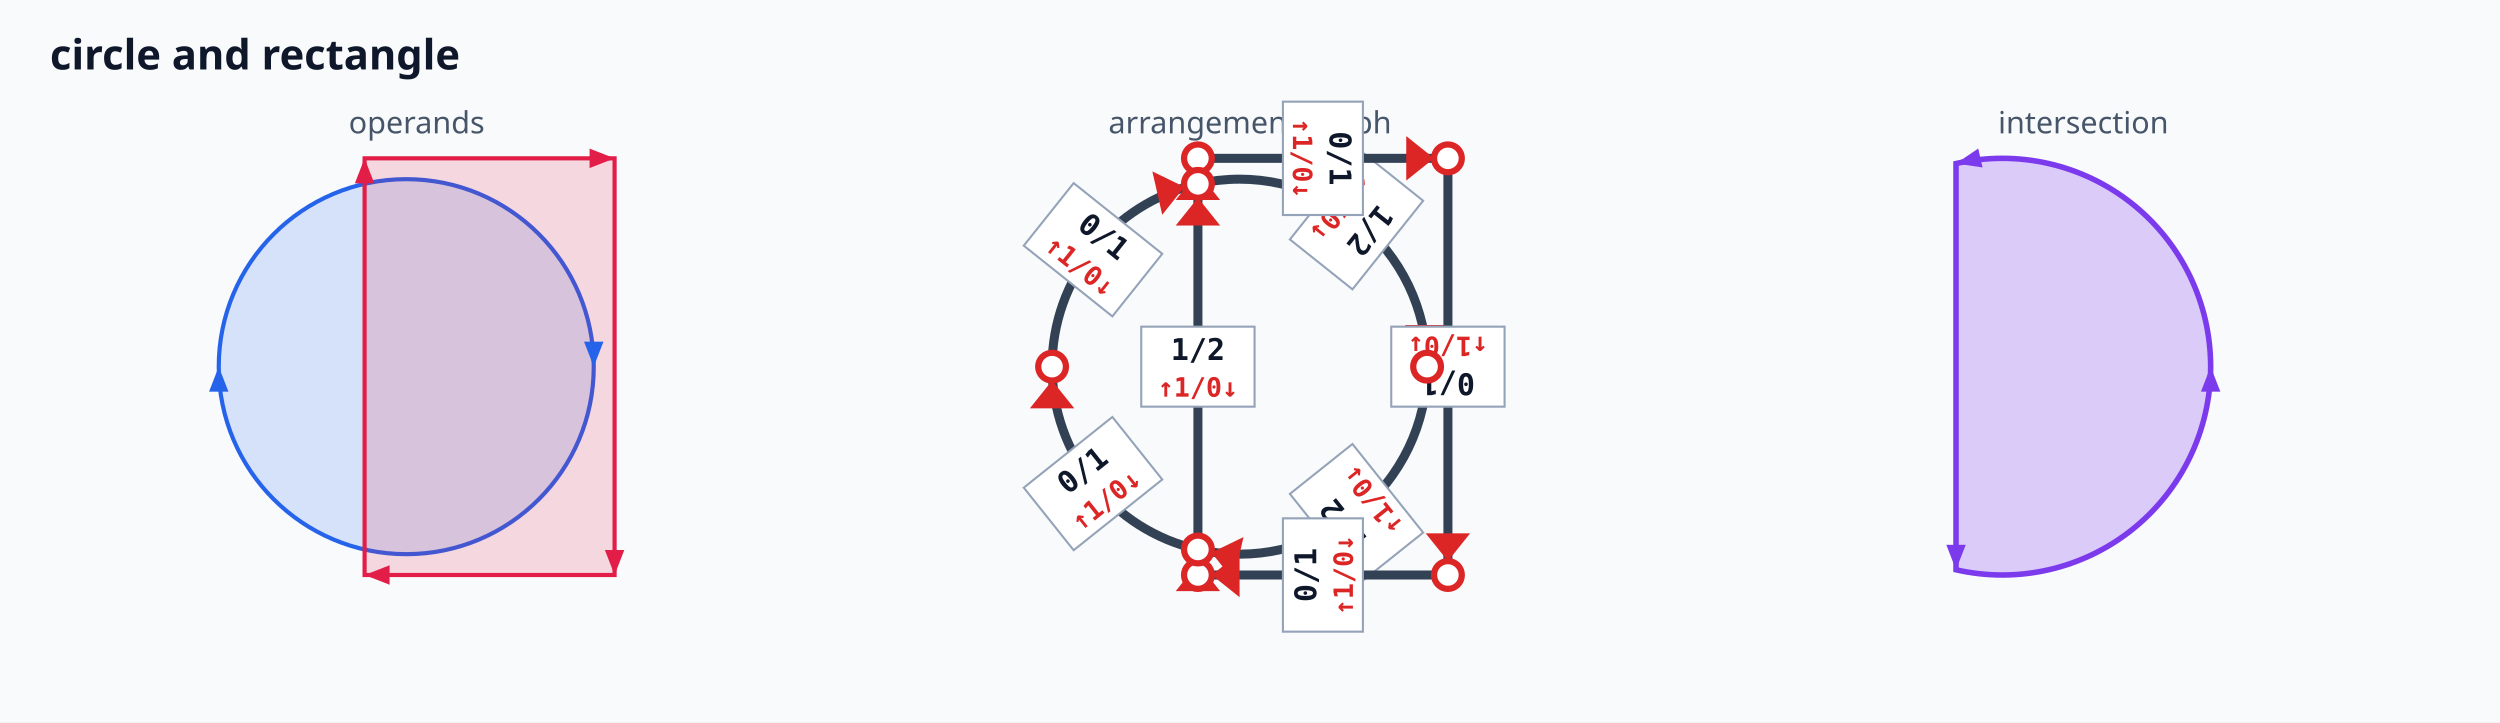
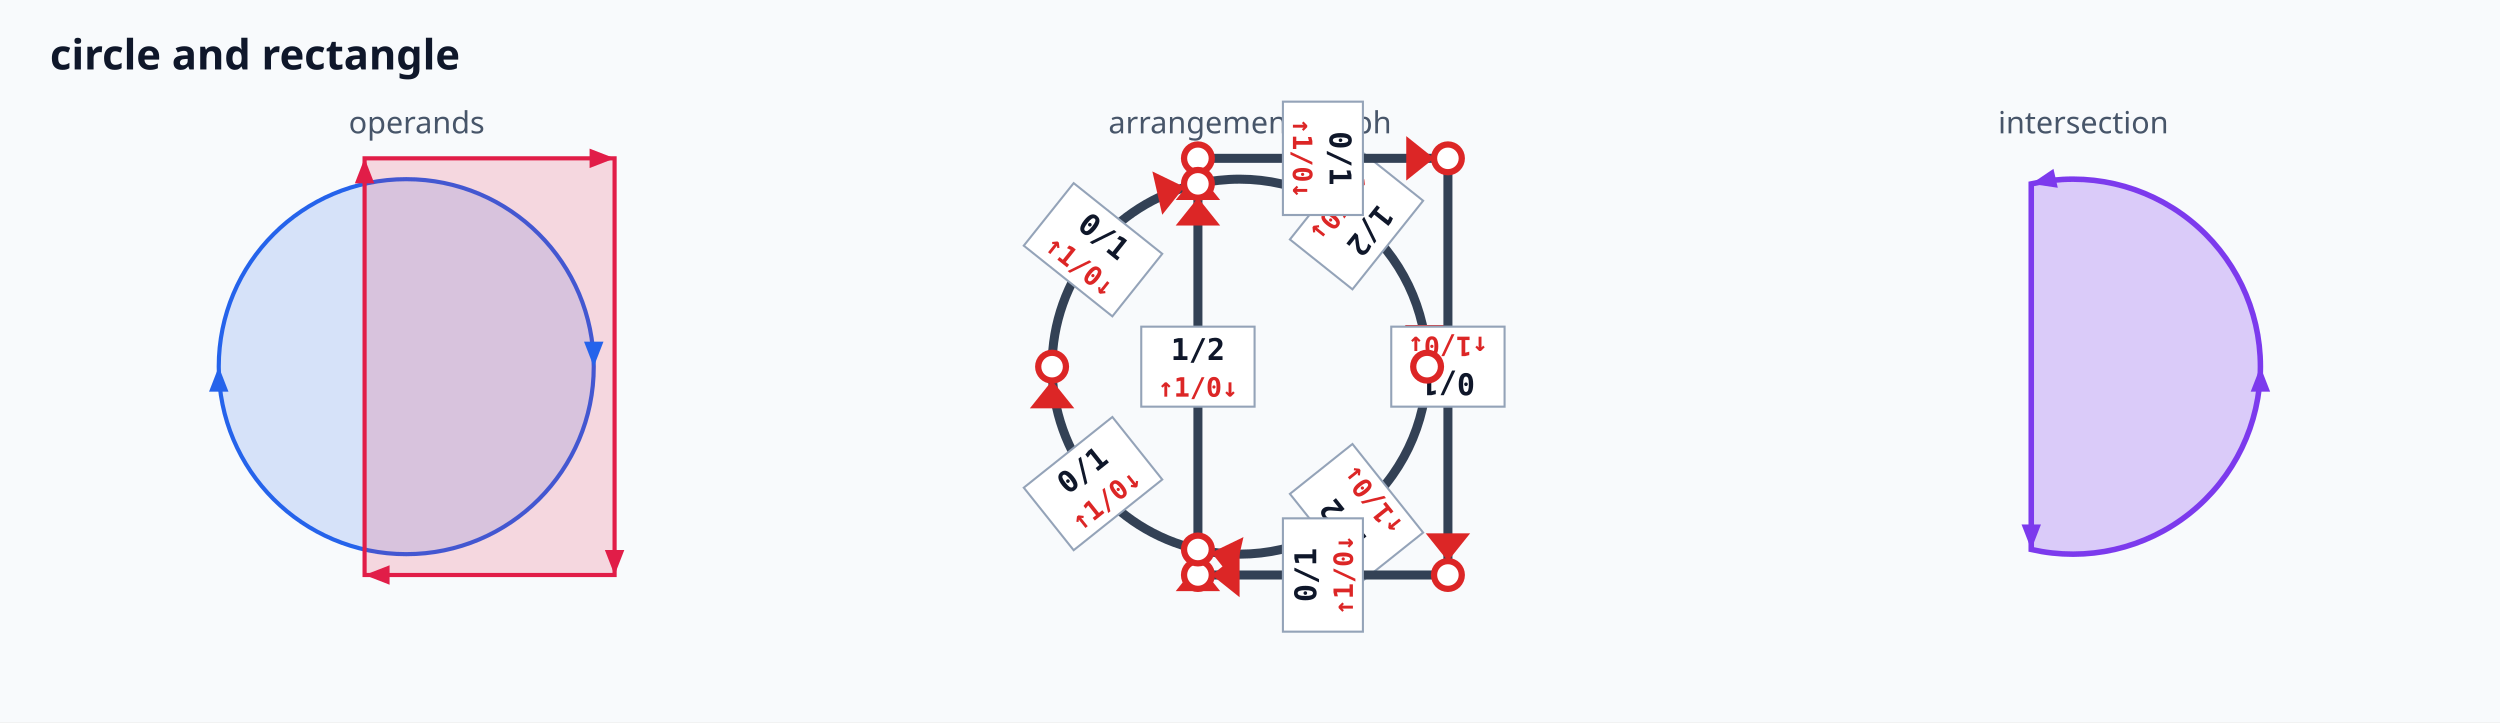
<svg xmlns="http://www.w3.org/2000/svg" viewBox="0 0 900 260" width="900" height="260">
  <rect x="0" y="0" width="900" height="260" style="fill: #f8fafc; stroke: none" />
  <text x="18" y="25" font-size="15" style="fill: #0f172a; font-family: system-ui; font-weight: 600">circle and rectangle</text>
  <text x="150" y="48" font-size="11" style="fill: #475569; font-family: system-ui; text-anchor: middle">operands</text>
  <text x="450" y="48" font-size="11" style="fill: #475569; font-family: system-ui; text-anchor: middle">arrangement graph</text>
  <text x="750" y="48" font-size="11" style="fill: #475569; font-family: system-ui; text-anchor: middle">intersection</text>
  <path d="M 213.75 132 A 67.5 67.5 0 0 1 78.75 132 A 67.5 67.5 0 0 1 213.75 132 Z" style="fill: #2563eb; fill-opacity: 0.16; fill-rule: nonzero; stroke: #2563eb; stroke-width: 1.5" />
  <path d="M 131.25 57 H 221.25 V 207 H 131.25 Z" style="fill: #e11d48; fill-opacity: 0.16; fill-rule: nonzero; stroke: #e11d48; stroke-width: 1.5" />
-   <path d="M 704.167 205.125 A 75 75 0 0 0 795.833 132 A 75 75 0 0 0 704.167 58.875 Z" style="fill: #7c3aed; fill-opacity: 0.24; fill-rule: nonzero; stroke: #7c3aed; stroke-width: 2" />
+   <path d="M 731.25 197.812 A 67.5 67.5 0 0 0 813.75 132 A 67.5 67.5 0 0 0 731.25 66.188 Z" style="fill: #7c3aed; fill-opacity: 0.24; fill-rule: nonzero; stroke: #7c3aed; stroke-width: 2" />
  <path d="M 78.75 132 L 82.25 141 H 75.25 Z" style="fill: #2563eb; fill-opacity: 1.0; stroke: none" />
  <path d="M 213.75 132 L 210.25 123 H 217.25 Z" style="fill: #2563eb; fill-opacity: 1.0; stroke: none" />
  <path d="M 221.25 57 L 212.25 60.5 V 53.5 Z" style="fill: #e11d48; fill-opacity: 1.0; stroke: none" />
  <path d="M 221.25 207 L 217.75 198 H 224.75 Z" style="fill: #e11d48; fill-opacity: 1.0; stroke: none" />
  <path d="M 131.25 207 L 140.25 203.5 V 210.5 Z" style="fill: #e11d48; fill-opacity: 1.0; stroke: none" />
  <path d="M 131.25 57 L 134.75 66 H 127.75 Z" style="fill: #e11d48; fill-opacity: 1.0; stroke: none" />
  <path d="M 513.75 132 A 67.5 67.5 0 0 1 431.25 197.812" style="fill: none; stroke: #334155; stroke-width: 3.25" />
  <path d="M 436.125 198.923 L 447.653 193.346 L 444.097 208.946 Z" style="fill: #dc2626; fill-opacity: 1.0; stroke: none" />
  <rect x="467.944" y="170.367" width="40.8" height="28.8" style="fill: #fff; stroke: #94a3b8; stroke-width: 0.75" transform="rotate(231.4198 488.3437 184.7672)" />
  <text x="488.344" y="182.367" font-size="10.8" style="fill: #0f172a; font-family: ui-monospace, monospace; font-weight: 700; text-anchor: middle" transform="rotate(231.4198 488.3437 184.7672)">1/2</text>
  <text x="488.344" y="195.567" font-size="9.6" style="fill: #dc2626; font-family: ui-monospace, monospace; font-weight: 700; text-anchor: middle" transform="rotate(231.4198 488.3437 184.7672)">↑1/0↓</text>
  <path d="M 431.25 197.812 A 67.5 67.5 0 0 1 378.75 132" style="fill: none; stroke: #334155; stroke-width: 3.25" />
  <path d="M 378.75 137 L 386.75 147 H 370.75 Z" style="fill: #dc2626; fill-opacity: 1.0; stroke: none" />
  <rect x="373.083" y="159.694" width="40.8" height="28.8" style="fill: #fff; stroke: #94a3b8; stroke-width: 0.75" transform="rotate(-38.58021 393.4828 174.0936)" />
  <text x="393.483" y="171.694" font-size="10.8" style="fill: #0f172a; font-family: ui-monospace, monospace; font-weight: 700; text-anchor: middle" transform="rotate(-38.58021 393.4828 174.0936)">0/1</text>
  <text x="393.483" y="184.894" font-size="9.6" style="fill: #dc2626; font-family: ui-monospace, monospace; font-weight: 700; text-anchor: middle" transform="rotate(-38.58021 393.4828 174.0936)">↑1/0↓</text>
  <path d="M 378.75 132 A 67.5 67.5 0 0 1 431.25 66.188" style="fill: none; stroke: #334155; stroke-width: 3.25" />
  <path d="M 426.375 67.299 L 418.403 77.321 L 414.847 61.721 Z" style="fill: #dc2626; fill-opacity: 1.0; stroke: none" />
  <rect x="373.083" y="75.506" width="40.8" height="28.8" style="fill: #fff; stroke: #94a3b8; stroke-width: 0.75" transform="rotate(38.58021 393.4828 89.90635)" />
  <text x="393.483" y="87.506" font-size="10.8" style="fill: #0f172a; font-family: ui-monospace, monospace; font-weight: 700; text-anchor: middle" transform="rotate(38.58021 393.4828 89.90635)">0/1</text>
  <text x="393.483" y="100.706" font-size="9.6" style="fill: #dc2626; font-family: ui-monospace, monospace; font-weight: 700; text-anchor: middle" transform="rotate(38.58021 393.4828 89.90635)">↑1/0↓</text>
  <path d="M 431.25 66.188 A 67.5 67.5 0 0 1 513.75 132" style="fill: none; stroke: #334155; stroke-width: 3.25" />
  <path d="M 513.75 127 L 505.75 117 H 521.75 Z" style="fill: #dc2626; fill-opacity: 1.0; stroke: none" />
  <rect x="467.944" y="64.833" width="40.8" height="28.8" style="fill: #fff; stroke: #94a3b8; stroke-width: 0.75" transform="rotate(128.5802 488.3437 79.23282)" />
  <text x="488.344" y="76.833" font-size="10.8" style="fill: #0f172a; font-family: ui-monospace, monospace; font-weight: 700; text-anchor: middle" transform="rotate(128.5802 488.3437 79.23282)">1/2</text>
  <text x="488.344" y="90.033" font-size="9.6" style="fill: #dc2626; font-family: ui-monospace, monospace; font-weight: 700; text-anchor: middle" transform="rotate(128.5802 488.3437 79.23282)">↑1/0↓</text>
  <path d="M 431.25 57 H 521.25" style="fill: none; stroke: #334155; stroke-width: 3.25" />
  <path d="M 516.25 57 L 506.25 65 V 49 Z" style="fill: #dc2626; fill-opacity: 1.0; stroke: none" />
  <rect x="455.85" y="42.6" width="40.8" height="28.8" style="fill: #fff; stroke: #94a3b8; stroke-width: 0.75" transform="rotate(90 476.25 57)" />
  <text x="476.25" y="54.6" font-size="10.8" style="fill: #0f172a; font-family: ui-monospace, monospace; font-weight: 700; text-anchor: middle" transform="rotate(90 476.25 57)">0/1</text>
  <text x="476.25" y="67.8" font-size="9.6" style="fill: #dc2626; font-family: ui-monospace, monospace; font-weight: 700; text-anchor: middle" transform="rotate(90 476.25 57)">↑1/0↓</text>
  <path d="M 521.25 57 V 207" style="fill: none; stroke: #334155; stroke-width: 3.25" />
  <path d="M 521.25 202 L 513.25 192 H 529.25 Z" style="fill: #dc2626; fill-opacity: 1.0; stroke: none" />
  <rect x="500.85" y="117.6" width="40.8" height="28.8" style="fill: #fff; stroke: #94a3b8; stroke-width: 0.75" transform="rotate(180 521.25 132)" />
  <text x="521.25" y="129.6" font-size="10.8" style="fill: #0f172a; font-family: ui-monospace, monospace; font-weight: 700; text-anchor: middle" transform="rotate(180 521.25 132)">0/1</text>
  <text x="521.25" y="142.8" font-size="9.6" style="fill: #dc2626; font-family: ui-monospace, monospace; font-weight: 700; text-anchor: middle" transform="rotate(180 521.25 132)">↑1/0↓</text>
  <path d="M 521.25 207 H 431.25" style="fill: none; stroke: #334155; stroke-width: 3.25" />
  <path d="M 436.25 207 L 446.25 199 V 215 Z" style="fill: #dc2626; fill-opacity: 1.0; stroke: none" />
  <rect x="455.85" y="192.6" width="40.8" height="28.8" style="fill: #fff; stroke: #94a3b8; stroke-width: 0.75" transform="rotate(270 476.25 207)" />
  <text x="476.25" y="204.6" font-size="10.8" style="fill: #0f172a; font-family: ui-monospace, monospace; font-weight: 700; text-anchor: middle" transform="rotate(270 476.25 207)">0/1</text>
  <text x="476.25" y="217.8" font-size="9.6" style="fill: #dc2626; font-family: ui-monospace, monospace; font-weight: 700; text-anchor: middle" transform="rotate(270 476.25 207)">↑1/0↓</text>
  <path d="M 431.25 207 V 197.812" style="fill: none; stroke: #334155; stroke-width: 3.25" />
  <path d="M 431.25 202.812 L 439.25 212.812 H 423.25 Z" style="fill: #dc2626; fill-opacity: 1.0; stroke: none" />
  <path d="M 431.25 197.812 V 66.188" style="fill: none; stroke: #334155; stroke-width: 3.25" />
  <path d="M 431.25 71.188 L 439.25 81.188 H 423.25 Z" style="fill: #dc2626; fill-opacity: 1.0; stroke: none" />
  <rect x="410.85" y="117.6" width="40.8" height="28.8" style="fill: #fff; stroke: #94a3b8; stroke-width: 0.75" transform="rotate(0 431.25 132)" />
  <text x="431.25" y="129.6" font-size="10.8" style="fill: #0f172a; font-family: ui-monospace, monospace; font-weight: 700; text-anchor: middle" transform="rotate(0 431.25 132)">1/2</text>
  <text x="431.25" y="142.8" font-size="9.6" style="fill: #dc2626; font-family: ui-monospace, monospace; font-weight: 700; text-anchor: middle" transform="rotate(0 431.25 132)">↑1/0↓</text>
  <path d="M 431.25 66.188 V 57" style="fill: none; stroke: #334155; stroke-width: 3.25" />
  <path d="M 431.25 62 L 439.25 72 H 423.25 Z" style="fill: #dc2626; fill-opacity: 1.0; stroke: none" />
  <circle cx="513.75" cy="132" r="5" style="fill: #fff; stroke: #dc2626; stroke-width: 2.25" />
  <circle cx="378.75" cy="132" r="5" style="fill: #fff; stroke: #dc2626; stroke-width: 2.25" />
  <circle cx="431.25" cy="57" r="5" style="fill: #fff; stroke: #dc2626; stroke-width: 2.25" />
  <circle cx="521.25" cy="57" r="5" style="fill: #fff; stroke: #dc2626; stroke-width: 2.25" />
  <circle cx="521.25" cy="207" r="5" style="fill: #fff; stroke: #dc2626; stroke-width: 2.25" />
  <circle cx="431.25" cy="207" r="5" style="fill: #fff; stroke: #dc2626; stroke-width: 2.25" />
  <circle cx="431.25" cy="197.812" r="5" style="fill: #fff; stroke: #dc2626; stroke-width: 2.25" />
  <circle cx="431.25" cy="66.188" r="5" style="fill: #fff; stroke: #dc2626; stroke-width: 2.25" />
-   <path d="M 795.833 132 L 799.333 141 H 792.333 Z" style="fill: #7c3aed; fill-opacity: 1.0; stroke: none" />
-   <path d="M 704.167 58.875 L 712.164 53.463 L 713.719 60.288 Z" style="fill: #7c3aed; fill-opacity: 1.0; stroke: none" />
-   <path d="M 704.167 205.125 L 700.667 196.125 H 707.667 Z" style="fill: #7c3aed; fill-opacity: 1.0; stroke: none" />
+   <path d="M 813.75 132 L 817.25 141 H 810.25 Z" style="fill: #7c3aed; fill-opacity: 1.0; stroke: none" />
+   <path d="M 731.25 66.188 L 739.247 60.775 L 740.803 67.6 Z" style="fill: #7c3aed; fill-opacity: 1.0; stroke: none" />
+   <path d="M 731.25 197.812 L 727.75 188.812 H 734.75 Z" style="fill: #7c3aed; fill-opacity: 1.0; stroke: none" />
</svg>
